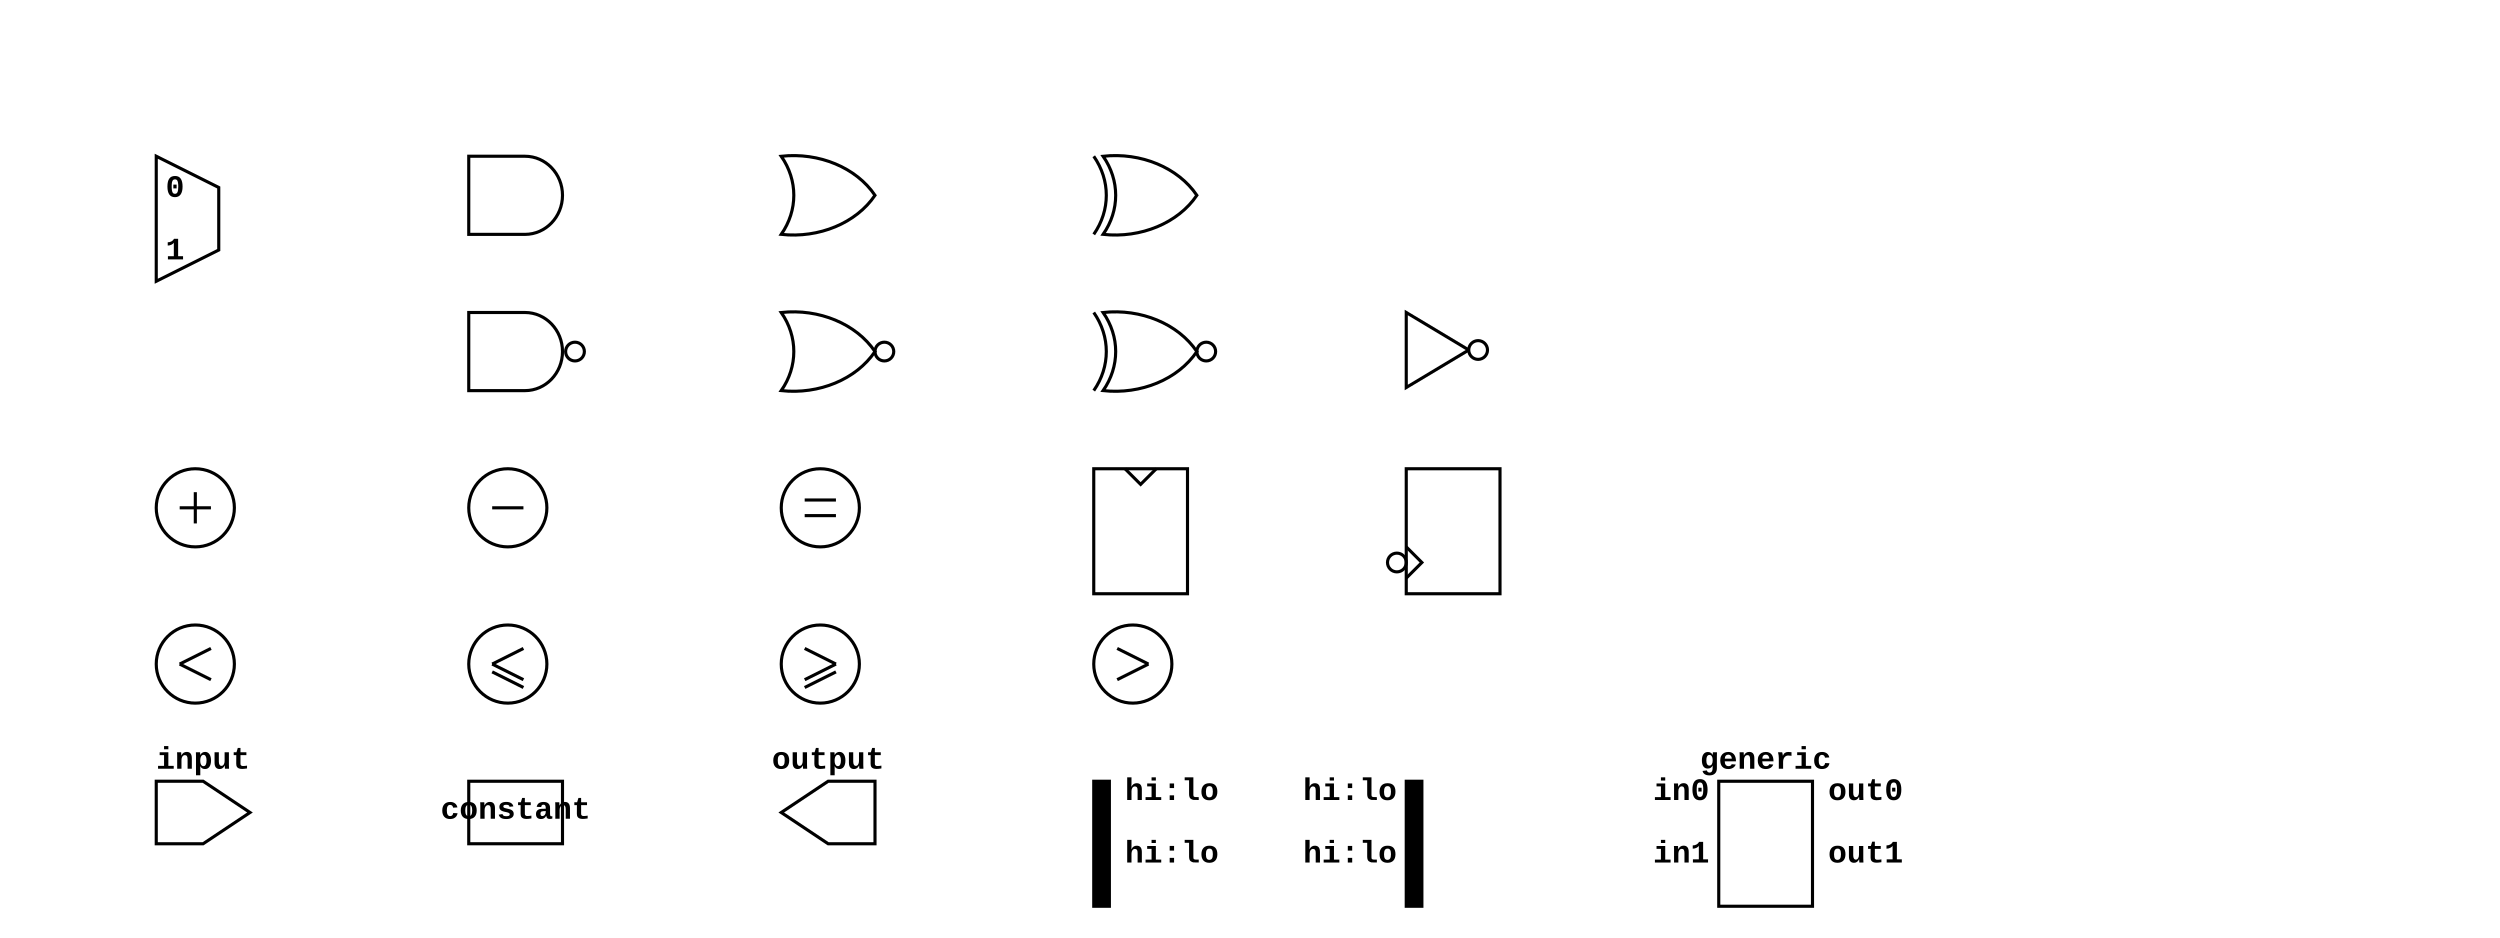
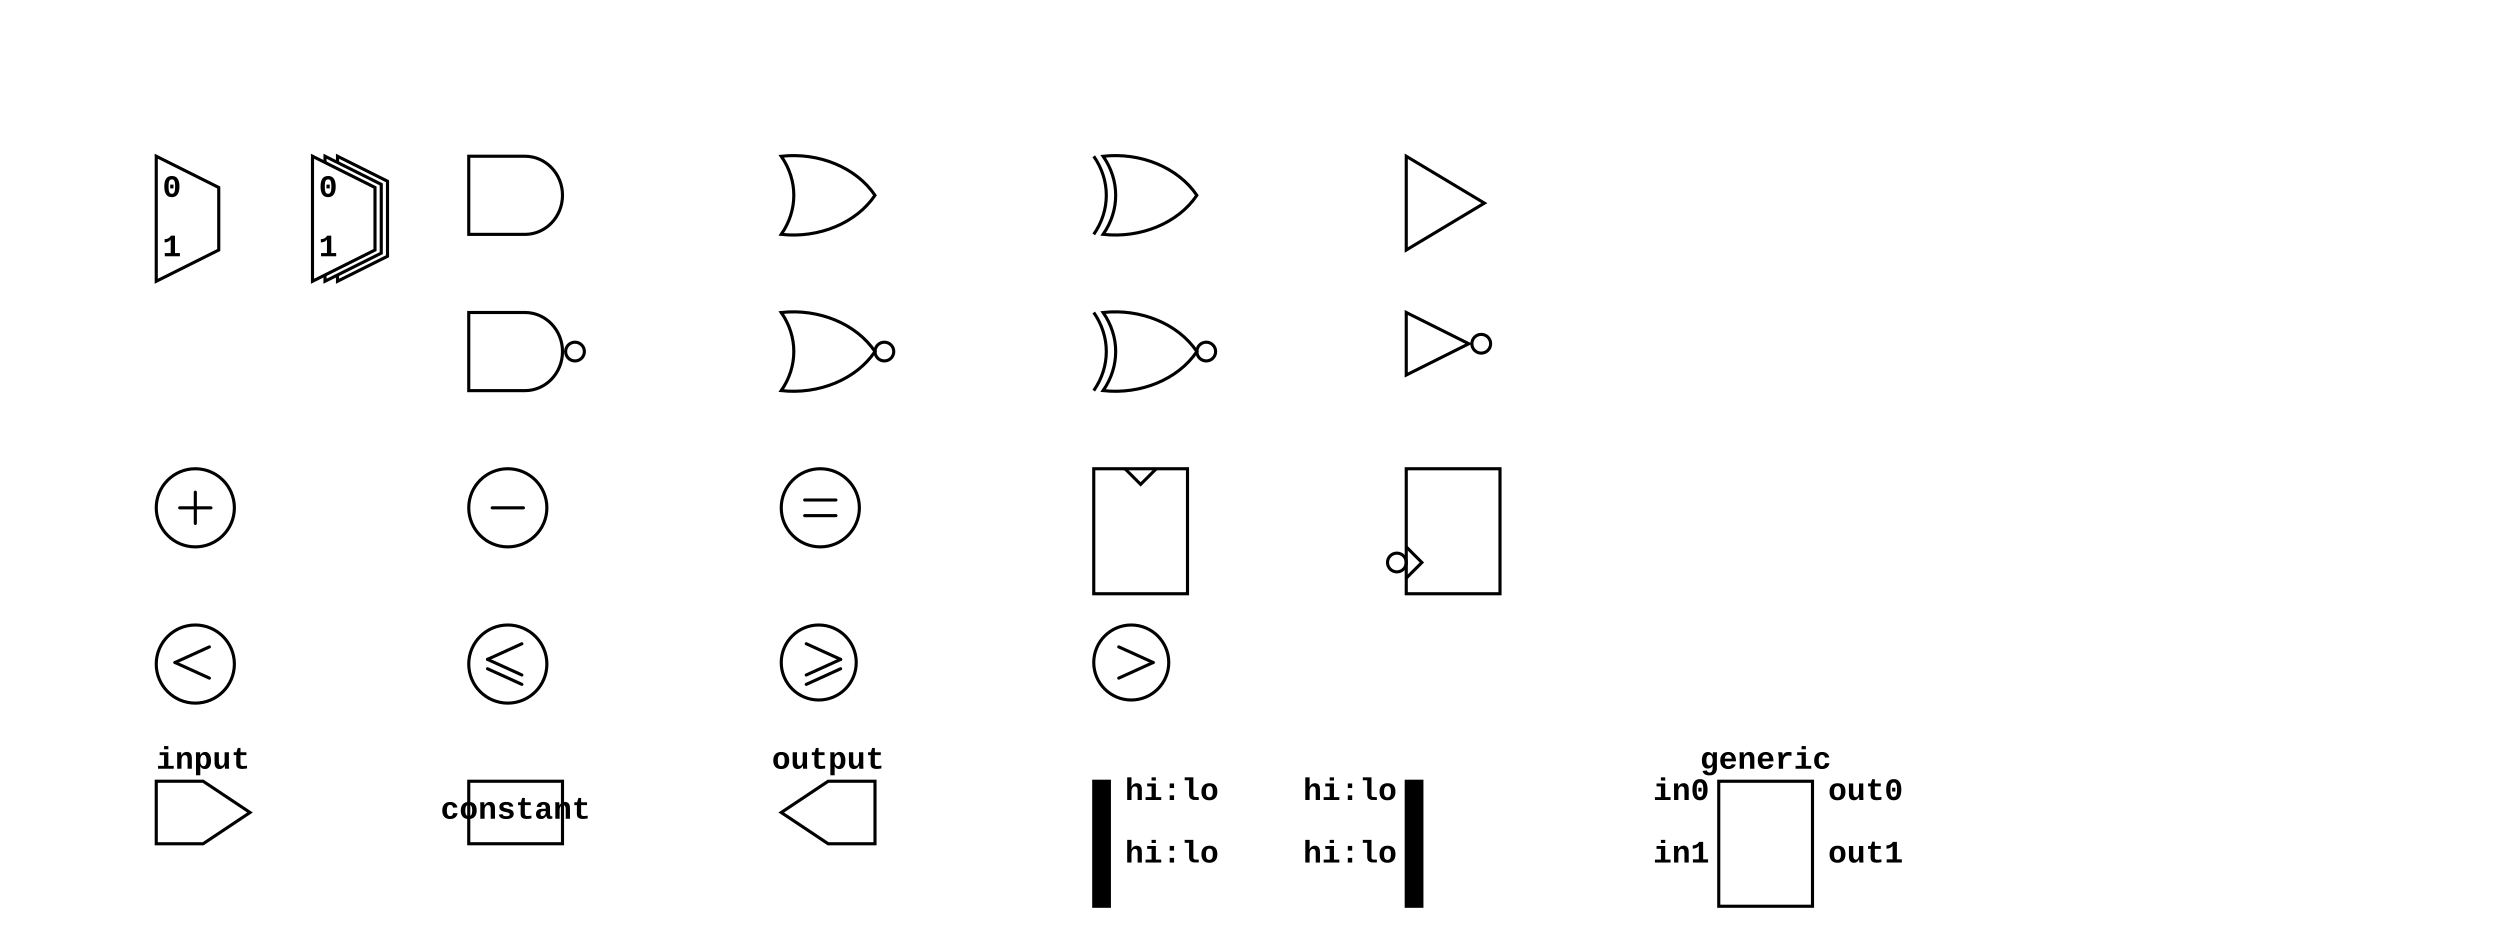
<svg xmlns="http://www.w3.org/2000/svg" xmlns:ns1="https://github.com/nturley/netlistsvg" width="800" height="300">
  <ns1:properties>
    <ns1:layoutEngine org.eclipse.elk.layered.spacing.nodeNodeBetweenLayers="35" org.eclipse.elk.spacing.nodeNode="35" org.eclipse.elk.layered.layering.strategy="LONGEST_PATH" />
    <ns1:low_priority_alias val="$dff" />
  </ns1:properties>
  <style>
svg {
  stroke:#000;
  fill:none;
}
text {
  fill:#000;
  stroke:none;
  font-size:10px;
  font-weight: bold;
  font-family: "Courier New", monospace;
}
+ line {
+     stroke-linecap: round;
+ }
.nodelabel {
  text-anchor: middle;
}
.inputPortLabel {
  text-anchor: end;
}
.splitjoinBody {
  fill:#000;
}
</style>
  <g ns1:type="mux" transform="translate(50, 50)" ns1:width="20" ns1:height="40">
    <ns1:alias val="$pmux" />
    <ns1:alias val="$mux" />
    <ns1:alias val="$_MUX_" />
    <path d="M0,0 L20,10 L20,30 L0,40 Z" class="$cell_id" />
-     <text x="3" y="13" class="portlabel">0</text>
-     <text x="3" y="33" class="portlabel">1</text>
+     <text x="5" y="32" class="nodelabel $cell_id" ns1:attribute="">1</text>
+     <text x="5" y="13" class="nodelabel $cell_id" ns1:attribute="">0</text>
    <g ns1:x="0" ns1:y="10" ns1:pid="A" />
    <g ns1:x="0" ns1:y="30" ns1:pid="B" />
    <g ns1:x="10" ns1:y="5" ns1:pid="S" />
    <g ns1:x="20" ns1:y="20" ns1:pid="Y" />
+   </g>
+   <g ns1:type="mux-bus" transform="translate(100, 50)" ns1:width="24" ns1:height="40">
+     <ns1:alias val="$pmux-bus" />
+     <ns1:alias val="$mux-bus" />
+     <ns1:alias val="$_MUX_-bus" />
+     <path d="M0,0 L20,10 L20,30 L0,40 Z" class="$cell_id" />
+     <path d="M4,2 L4,0 L22,9 L22,31 L4,40 L4,38" class="$cell_id" />
+     <path d="M8,2 L8,0 L24,8 L24,32 L8,40 L8,38" class="$cell_id" />
+     <text x="5" y="32" class="nodelabel $cell_id" ns1:attribute="">1</text>
+     <text x="5" y="13" class="nodelabel $cell_id" ns1:attribute="">0</text>
+     <g ns1:x="-1" ns1:y="10" ns1:pid="A" />
+     <g ns1:x="-1" ns1:y="30" ns1:pid="B" />
+     <g ns1:x="12" ns1:y="5" ns1:pid="S" />
+     <g ns1:x="24.5" ns1:y="20" ns1:pid="Y" />
+   </g>
+   <g ns1:type="tribuf" transform="translate(450, 50)" ns1:width="15" ns1:height="30">
+     <ns1:alias val="$tribuf" />
+     <ns1:alias val="$_TRIBUF_" />
+     <ns1:alias val="tribuf-bus" />
+     <ns1:alias val="$tribuf-bus" />
+     <ns1:alias val="$_TRIBUF_-bus" />
+     <path d="M0,0 L25,15 L0,30 Z" class="$cell_id" />
+     <g ns1:x="0" ns1:y="15" ns1:pid="A" />
+     <g ns1:x="11" ns1:y="6" ns1:pid="EN" />
+     <g ns1:x="25" ns1:y="15" ns1:pid="Y" />
  </g>
  <g ns1:type="and" transform="translate(150,50)" ns1:width="30" ns1:height="25">
    <ns1:alias val="$and" />
    <ns1:alias val="$logic_and" />
    <ns1:alias val="$_AND_" />
    <path d="M0,0 L0,25 L18,25 A12 12.5 0 0 0 18,0 Z" class="$cell_id" />
    <g ns1:x="0" ns1:y="5" ns1:pid="A" />
    <g ns1:x="0" ns1:y="20" ns1:pid="B" />
    <g ns1:x="30" ns1:y="12.5" ns1:pid="Y" />
  </g>
  <g ns1:type="nand" transform="translate(150,100)" ns1:width="30" ns1:height="25">
    <ns1:alias val="$nand" />
    <ns1:alias val="$logic_nand" />
    <ns1:alias val="$_NAND_" />
    <ns1:alias val="$_ANDNOT_" />
    <path d="M0,0 L0,25 L18,25 A12 12.5 0 0 0 18,0 Z" class="$cell_id" />
    <circle cx="34" cy="12.5" r="3" class="$cell_id" />
    <g ns1:x="0" ns1:y="5" ns1:pid="A" />
    <g ns1:x="0" ns1:y="20" ns1:pid="B" />
    <g ns1:x="36" ns1:y="12.5" ns1:pid="Y" />
  </g>
  <g ns1:type="or" transform="translate(250,50)" ns1:width="30" ns1:height="25">
    <ns1:alias val="$or" />
    <ns1:alias val="$logic_or" />
    <ns1:alias val="$_OR_" />
    <path d="M 0,0 A 30,25 0 0 1 0,25 30,25 0 0 0 30,12.5 30,25 0 0 0 0,0 Z" class="$cell_id" />
-     <g ns1:x="3" ns1:y="5" ns1:pid="A" />
-     <g ns1:x="3" ns1:y="20" ns1:pid="B" />
+     <g ns1:x="2" ns1:y="5" ns1:pid="A" />
+     <g ns1:x="2" ns1:y="20" ns1:pid="B" />
    <g ns1:x="30" ns1:y="12.5" ns1:pid="Y" />
  </g>
  <g ns1:type="reduce_nor" transform="translate(250, 100)" ns1:width="33" ns1:height="25">
    <ns1:alias val="$nor" />
    <ns1:alias val="$reduce_nor" />
    <ns1:alias val="$_NOR_" />
    <ns1:alias val="$_ORNOT_" />
    <path d="M 0,0 A 30,25 0 0 1 0,25 30,25 0 0 0 30,12.5 30,25 0 0 0 0,0 Z" class="$cell_id" />
    <circle cx="33" cy="12.5" r="3" class="$cell_id" />
-     <g ns1:x="3" ns1:y="5" ns1:pid="A" />
-     <g ns1:x="3" ns1:y="20" ns1:pid="B" />
+     <g ns1:x="2" ns1:y="5" ns1:pid="A" />
+     <g ns1:x="2" ns1:y="20" ns1:pid="B" />
    <g ns1:x="36" ns1:y="12.5" ns1:pid="Y" />
  </g>
  <g ns1:type="reduce_xor" transform="translate(350, 50)" ns1:width="33" ns1:height="25">
    <ns1:alias val="$xor" />
    <ns1:alias val="$reduce_xor" />
    <ns1:alias val="$_XOR_" />
    <path d="M3,0 A30 25 0 0 1 3,25 A30 25 0 0 0 33,12.5 A30 25 0 0 0 3,0 Z" class="$cell_id" />
    <path d="M0,0 A30 25 0 0 1 0,25" class="$cell_id" />
-     <g ns1:x="3" ns1:y="5" ns1:pid="A" />
-     <g ns1:x="3" ns1:y="20" ns1:pid="B" />
+     <g ns1:x="2" ns1:y="5" ns1:pid="A" />
+     <g ns1:x="2" ns1:y="20" ns1:pid="B" />
    <g ns1:x="33" ns1:y="12.5" ns1:pid="Y" />
  </g>
  <g ns1:type="reduce_nxor" transform="translate(350, 100)" ns1:width="33" ns1:height="25">
    <ns1:alias val="$xnor" />
    <ns1:alias val="$reduce_xnor" />
    <ns1:alias val="$_XNOR_" />
    <path d="M3,0 A30 25 0 0 1 3,25 A30 25 0 0 0 33,12.5 A30 25 0 0 0 3,0 Z" class="$cell_id" />
    <path d="M0,0 A30 25 0 0 1 0,25" class="$cell_id" />
    <circle cx="36" cy="12.5" r="3" class="$cell_id" />
-     <g ns1:x="3" ns1:y="5" ns1:pid="A" />
-     <g ns1:x="3" ns1:y="20" ns1:pid="B" />
+     <g ns1:x="2" ns1:y="5" ns1:pid="A" />
+     <g ns1:x="2" ns1:y="20" ns1:pid="B" />
    <g ns1:x="38" ns1:y="12.5" ns1:pid="Y" />
  </g>
  <g ns1:type="not" transform="translate(450,100)" ns1:width="30" ns1:height="20">
    <ns1:alias val="$_NOT_" />
    <ns1:alias val="$not" />
    <ns1:alias val="$logic_not" />
-     <path d="M20,12 L0,24 L0,0 L20,12" class="$cell_id" />
-     <circle cx="23" cy="12" r="3" class="$cell_id" />
-     <g ns1:x="0" ns1:y="12" ns1:pid="A" />
-     <g ns1:x="26" ns1:y="12" ns1:pid="Y" />
+     <path d="M0,0 L0,20 L20,10 Z" class="$cell_id" />
+     <circle cx="24" cy="10" r="3" class="$cell_id" />
+     <g ns1:x="-1" ns1:y="10" ns1:pid="A" />
+     <g ns1:x="27" ns1:y="10" ns1:pid="Y" />
  </g>
  <g ns1:type="add" transform="translate(50, 150)" ns1:width="25" ns1:height="25">
    <ns1:alias val="$add" />
    <circle r="12.5" cx="12.5" cy="12.5" class="$cell_id" />
    <line x1="7.5" x2="17.5" y1="12.5" y2="12.5" class="$cell_id" />
    <line x1="12.5" x2="12.5" y1="7.5" y2="17.5" class="$cell_id" />
-     <g ns1:x="3" ns1:y="5" ns1:pid="A" />
-     <g ns1:x="3" ns1:y="20" ns1:pid="B" />
-     <g ns1:x="25" ns1:y="12.5" ns1:pid="Y" />
+     <g ns1:x="2" ns1:y="5" ns1:pid="A" />
+     <g ns1:x="2" ns1:y="20" ns1:pid="B" />
+     <g ns1:x="26" ns1:y="12.5" ns1:pid="Y" />
  </g>
  <g ns1:type="sub" transform="translate(150,150)" ns1:width="25" ns1:height="25">
    <ns1:alias val="$sub" />
    <circle r="12.5" cx="12.5" cy="12.5" class="$cell_id" />
    <line x1="7.5" x2="17.5" y1="12.5" y2="12.5" class="$cell_id" />
-     <g ns1:x="3" ns1:y="5" ns1:pid="A" />
-     <g ns1:x="3" ns1:y="20" ns1:pid="B" />
+     <g ns1:x="2" ns1:y="5" ns1:pid="A" />
+     <g ns1:x="2" ns1:y="20" ns1:pid="B" />
    <g ns1:x="25" ns1:y="12.5" ns1:pid="Y" />
  </g>
  <g ns1:type="eq" transform="translate(250,150)" ns1:width="25" ns1:height="25">
    <ns1:alias val="$eq" />
    <circle r="12.5" cx="12.5" cy="12.5" class="$cell_id" />
    <line x1="7.5" x2="17.5" y1="10" y2="10" class="$cell_id" />
    <line x1="7.5" x2="17.5" y1="15" y2="15" class="$cell_id" />
-     <g ns1:x="3" ns1:y="5" ns1:pid="A" />
-     <g ns1:x="3" ns1:y="20" ns1:pid="B" />
+     <g ns1:x="2" ns1:y="5" ns1:pid="A" />
+     <g ns1:x="2" ns1:y="20" ns1:pid="B" />
    <g ns1:x="25" ns1:y="12.5" ns1:pid="Y" />
  </g>
  <g ns1:type="dff" transform="translate(350,150)" ns1:width="30" ns1:height="40">
    <ns1:alias val="$dff" />
    <ns1:alias val="$_DFF_" />
    <ns1:alias val="$_DFF_P_" />
+     <ns1:alias val="dff-bus" />
+     <ns1:alias val="$dff-bus" />
+     <ns1:alias val="$_DFF_-bus" />
+     <ns1:alias val="$_DFF_P_-bus" />
    <rect width="30" height="40" x="0" y="0" class="$cell_id" />
    <path d="M10,0 L15,5 L20,0" class="$cell_id" />
-     <g ns1:x="30" ns1:y="20" ns1:pid="Q" />
+     <g ns1:x="31" ns1:y="20" ns1:pid="Q" />
    <g ns1:x="15" ns1:y="0" ns1:pid="CLK" />
-     <g ns1:x="0" ns1:y="30" ns1:pid="C" />
-     <g ns1:x="0" ns1:y="20" ns1:pid="D" />
+     <g ns1:x="-1" ns1:y="30" ns1:pid="C" />
+     <g ns1:x="-1" ns1:y="20" ns1:pid="D" />
  </g>
  <g ns1:type="dffn" transform="translate(450,150)" ns1:width="30" ns1:height="40">
    <ns1:alias val="$_DFF_N_" />
+     <ns1:alias val="dffn-bus" />
+     <ns1:alias val="$_DFF_N_-bus" />
    <rect width="30" height="40" x="0" y="0" class="$cell_id" />
    <path d="M0,35 L5,30 L0,25" class="$cell_id" />
    <circle cx="-3" cy="30" r="3" class="$cell_id" />
    <g ns1:x="30" ns1:y="10" ns1:pid="Q" />
    <g ns1:x="-6" ns1:y="30" ns1:pid="CLK" />
    <g ns1:x="-6" ns1:y="30" ns1:pid="C" />
    <g ns1:x="0" ns1:y="10" ns1:pid="D" />
  </g>
  <g ns1:type="lt" transform="translate(50,200)" ns1:width="25" ns1:height="25">
    <ns1:alias val="$lt" />
    <circle r="12.5" cx="12.5" cy="12.5" class="$cell_id" />
-     <line x1="7.5" x2="17.5" y1="12.5" y2="7.5" class="$cell_id" />
-     <line x1="7.5" x2="17.5" y1="12.5" y2="17.5" class="$cell_id" />
-     <g ns1:x="3" ns1:y="5" ns1:pid="A" />
-     <g ns1:x="3" ns1:y="20" ns1:pid="B" />
+     <line x1="6" x2="17" y1="12" y2="7" class="$cell_id" />
+     <line x1="6" x2="17" y1="12" y2="17" class="$cell_id" />
+     <g ns1:x="2" ns1:y="5" ns1:pid="A" />
+     <g ns1:x="2" ns1:y="20" ns1:pid="B" />
    <g ns1:x="25" ns1:y="12.5" ns1:pid="Y" />
  </g>
  <g ns1:type="le" transform="translate(150,200)" ns1:width="25" ns1:height="25">
    <ns1:alias val="$le" />
    <circle r="12.5" cx="12.5" cy="12.5" class="$cell_id" />
-     <line x1="7.5" x2="17.5" y1="12.5" y2="7.5" class="$cell_id" />
-     <line x1="7.5" x2="17.5" y1="12.5" y2="17.5" class="$cell_id" />
-     <line x1="7.5" x2="17.5" y1="15" y2="20" class="$cell_id" />
-     <g ns1:x="3" ns1:y="5" ns1:pid="A" />
-     <g ns1:x="3" ns1:y="20" ns1:pid="B" />
+     <line x1="6" x2="17" y1="11" y2="6" class="$cell_id" />
+     <line x1="6" x2="17" y1="11" y2="16" class="$cell_id" />
+     <line x1="6" x2="17" y1="14" y2="19" class="$cell_id" />
+     <g ns1:x="2" ns1:y="5" ns1:pid="A" />
+     <g ns1:x="2" ns1:y="20" ns1:pid="B" />
    <g ns1:x="25" ns1:y="12.5" ns1:pid="Y" />
  </g>
  <g ns1:type="ge" transform="translate(250,200)" ns1:width="25" ns1:height="25">
    <ns1:alias val="$ge" />
-     <circle r="12.5" cx="12.5" cy="12.5" class="$cell_id" />
-     <line x1="7.5" x2="17.5" y1="7.5" y2="12.5" class="$cell_id" />
-     <line x1="7.5" x2="17.5" y1="17.5" y2="12.5" class="$cell_id" />
-     <line x1="7.5" x2="17.5" y1="20" y2="15" class="$cell_id" />
-     <g ns1:x="3" ns1:y="5" ns1:pid="A" />
-     <g ns1:x="3" ns1:y="20" ns1:pid="B" />
+     <circle r="12" cx="12" cy="12" class="$cell_id" />
+     <line x1="8" x2="19" y1="6" y2="11" class="$cell_id" />
+     <line x1="8" x2="19" y1="16" y2="11" class="$cell_id" />
+     <line x1="8" x2="19" y1="19" y2="14" class="$cell_id" />
+     <g ns1:x="2" ns1:y="5" ns1:pid="A" />
+     <g ns1:x="2" ns1:y="20" ns1:pid="B" />
    <g ns1:x="25" ns1:y="12.5" ns1:pid="Y" />
  </g>
  <g ns1:type="gt" transform="translate(350,200)" ns1:width="25" ns1:height="25">
    <ns1:alias val="$gt" />
-     <circle r="12.5" cx="12.5" cy="12.5" class="$cell_id" />
-     <line x1="7.5" x2="17.5" y1="7.5" y2="12.5" class="$cell_id" />
-     <line x1="7.5" x2="17.5" y1="17.5" y2="12.5" class="$cell_id" />
-     <g ns1:x="3" ns1:y="5" ns1:pid="A" />
-     <g ns1:x="3" ns1:y="20" ns1:pid="B" />
+     <circle r="12" cx="12" cy="12" class="$cell_id" />
+     <line x1="8" x2="19" y1="7" y2="12" class="$cell_id" />
+     <line x1="8" x2="19" y1="17" y2="12" class="$cell_id" />
+     <g ns1:x="2" ns1:y="5" ns1:pid="A" />
+     <g ns1:x="2" ns1:y="20" ns1:pid="B" />
    <g ns1:x="25" ns1:y="12.5" ns1:pid="Y" />
  </g>
  <g ns1:type="inputExt" transform="translate(50,250)" ns1:width="30" ns1:height="20">
    <text x="15" y="-4" class="nodelabel $cell_id" ns1:attribute="ref">input</text>
    <ns1:alias val="$_inputExt_" />
    <path d="M0,0 L0,20 L15,20 L30,10 L15,0 Z" class="$cell_id" />
-     <g ns1:x="29" ns1:y="10" ns1:pid="Y" />
+     <g ns1:x="30" ns1:y="10" ns1:pid="Y" />
  </g>
  <g ns1:type="constant" transform="translate(150,250)" ns1:width="30" ns1:height="20">
    <text x="15" y="12" class="nodelabel $cell_id" ns1:attribute="ref">constant</text>
    <ns1:alias val="$_constant_" />
    <rect width="30" height="20" class="$cell_id" />
-     <g ns1:x="30" ns1:y="10" ns1:pid="Y" />
+     <g ns1:x="31" ns1:y="10" ns1:pid="Y" />
  </g>
  <g ns1:type="outputExt" transform="translate(250,250)" ns1:width="30" ns1:height="20">
    <text x="15" y="-4" class="nodelabel $cell_id" ns1:attribute="ref">output</text>
    <ns1:alias val="$_outputExt_" />
    <path d="M30,0 L30,20 L15,20 L0,10 L15,0 Z" class="$cell_id" />
    <g ns1:x="0" ns1:y="10" ns1:pid="A" />
  </g>
  <g ns1:type="split" transform="translate(350,250)" ns1:width="5" ns1:height="40">
    <rect width="5" height="40" class="splitjoinBody" ns1:generic="body" />
    <ns1:alias val="$_split_" />
    <g ns1:x="0" ns1:y="20" ns1:pid="in" />
    <g transform="translate(5, 10)" ns1:x="4" ns1:y="10" ns1:pid="out0">
      <text x="5" y="-4">hi:lo</text>
    </g>
    <g transform="translate(5, 30)" ns1:x="4" ns1:y="30" ns1:pid="out1">
      <text x="5" y="-4">hi:lo</text>
    </g>
  </g>
  <g ns1:type="join" transform="translate(450,250)" ns1:width="4" ns1:height="40">
    <rect width="5" height="40" class="splitjoinBody" ns1:generic="body" />
    <ns1:alias val="$_join_" />
    <g ns1:x="5" ns1:y="20" ns1:pid="out" />
    <g transform="translate(0, 10)" ns1:x="0" ns1:y="10" ns1:pid="in0">
      <text x="-3" y="-4" class="inputPortLabel">hi:lo</text>
    </g>
    <g transform="translate(0, 30)" ns1:x="0" ns1:y="30" ns1:pid="in1">
      <text x="-3" y="-4" class="inputPortLabel">hi:lo</text>
    </g>
  </g>
  <g ns1:type="generic" transform="translate(550,250)" ns1:width="30" ns1:height="40">
+     <ns1:alias val="generic-bus" />
    <text x="15" y="-4" class="nodelabel $cell_id" ns1:attribute="ref">generic</text>
    <rect width="30" height="40" ns1:generic="body" class="$cell_id" />
    <g transform="translate(30, 10)" ns1:x="30" ns1:y="10" ns1:pid="out0">
      <text x="5" y="-4" style="fill:#000; stroke:none" class="$cell_id">out0</text>
    </g>
    <g transform="translate(30, 30)" ns1:x="30" ns1:y="30" ns1:pid="out1">
      <text x="5" y="-4" style="fill:#000;stroke:none" class="$cell_id">out1</text>
    </g>
    <g transform="translate(0, 10)" ns1:x="0" ns1:y="10" ns1:pid="in0">
      <text x="-3" y="-4" class="inputPortLabel $cell_id">in0</text>
    </g>
    <g transform="translate(0, 30)" ns1:x="0" ns1:y="30" ns1:pid="in1">
      <text x="-3" y="-4" class="inputPortLabel $cell_id">in1</text>
    </g>
  </g>
</svg>
